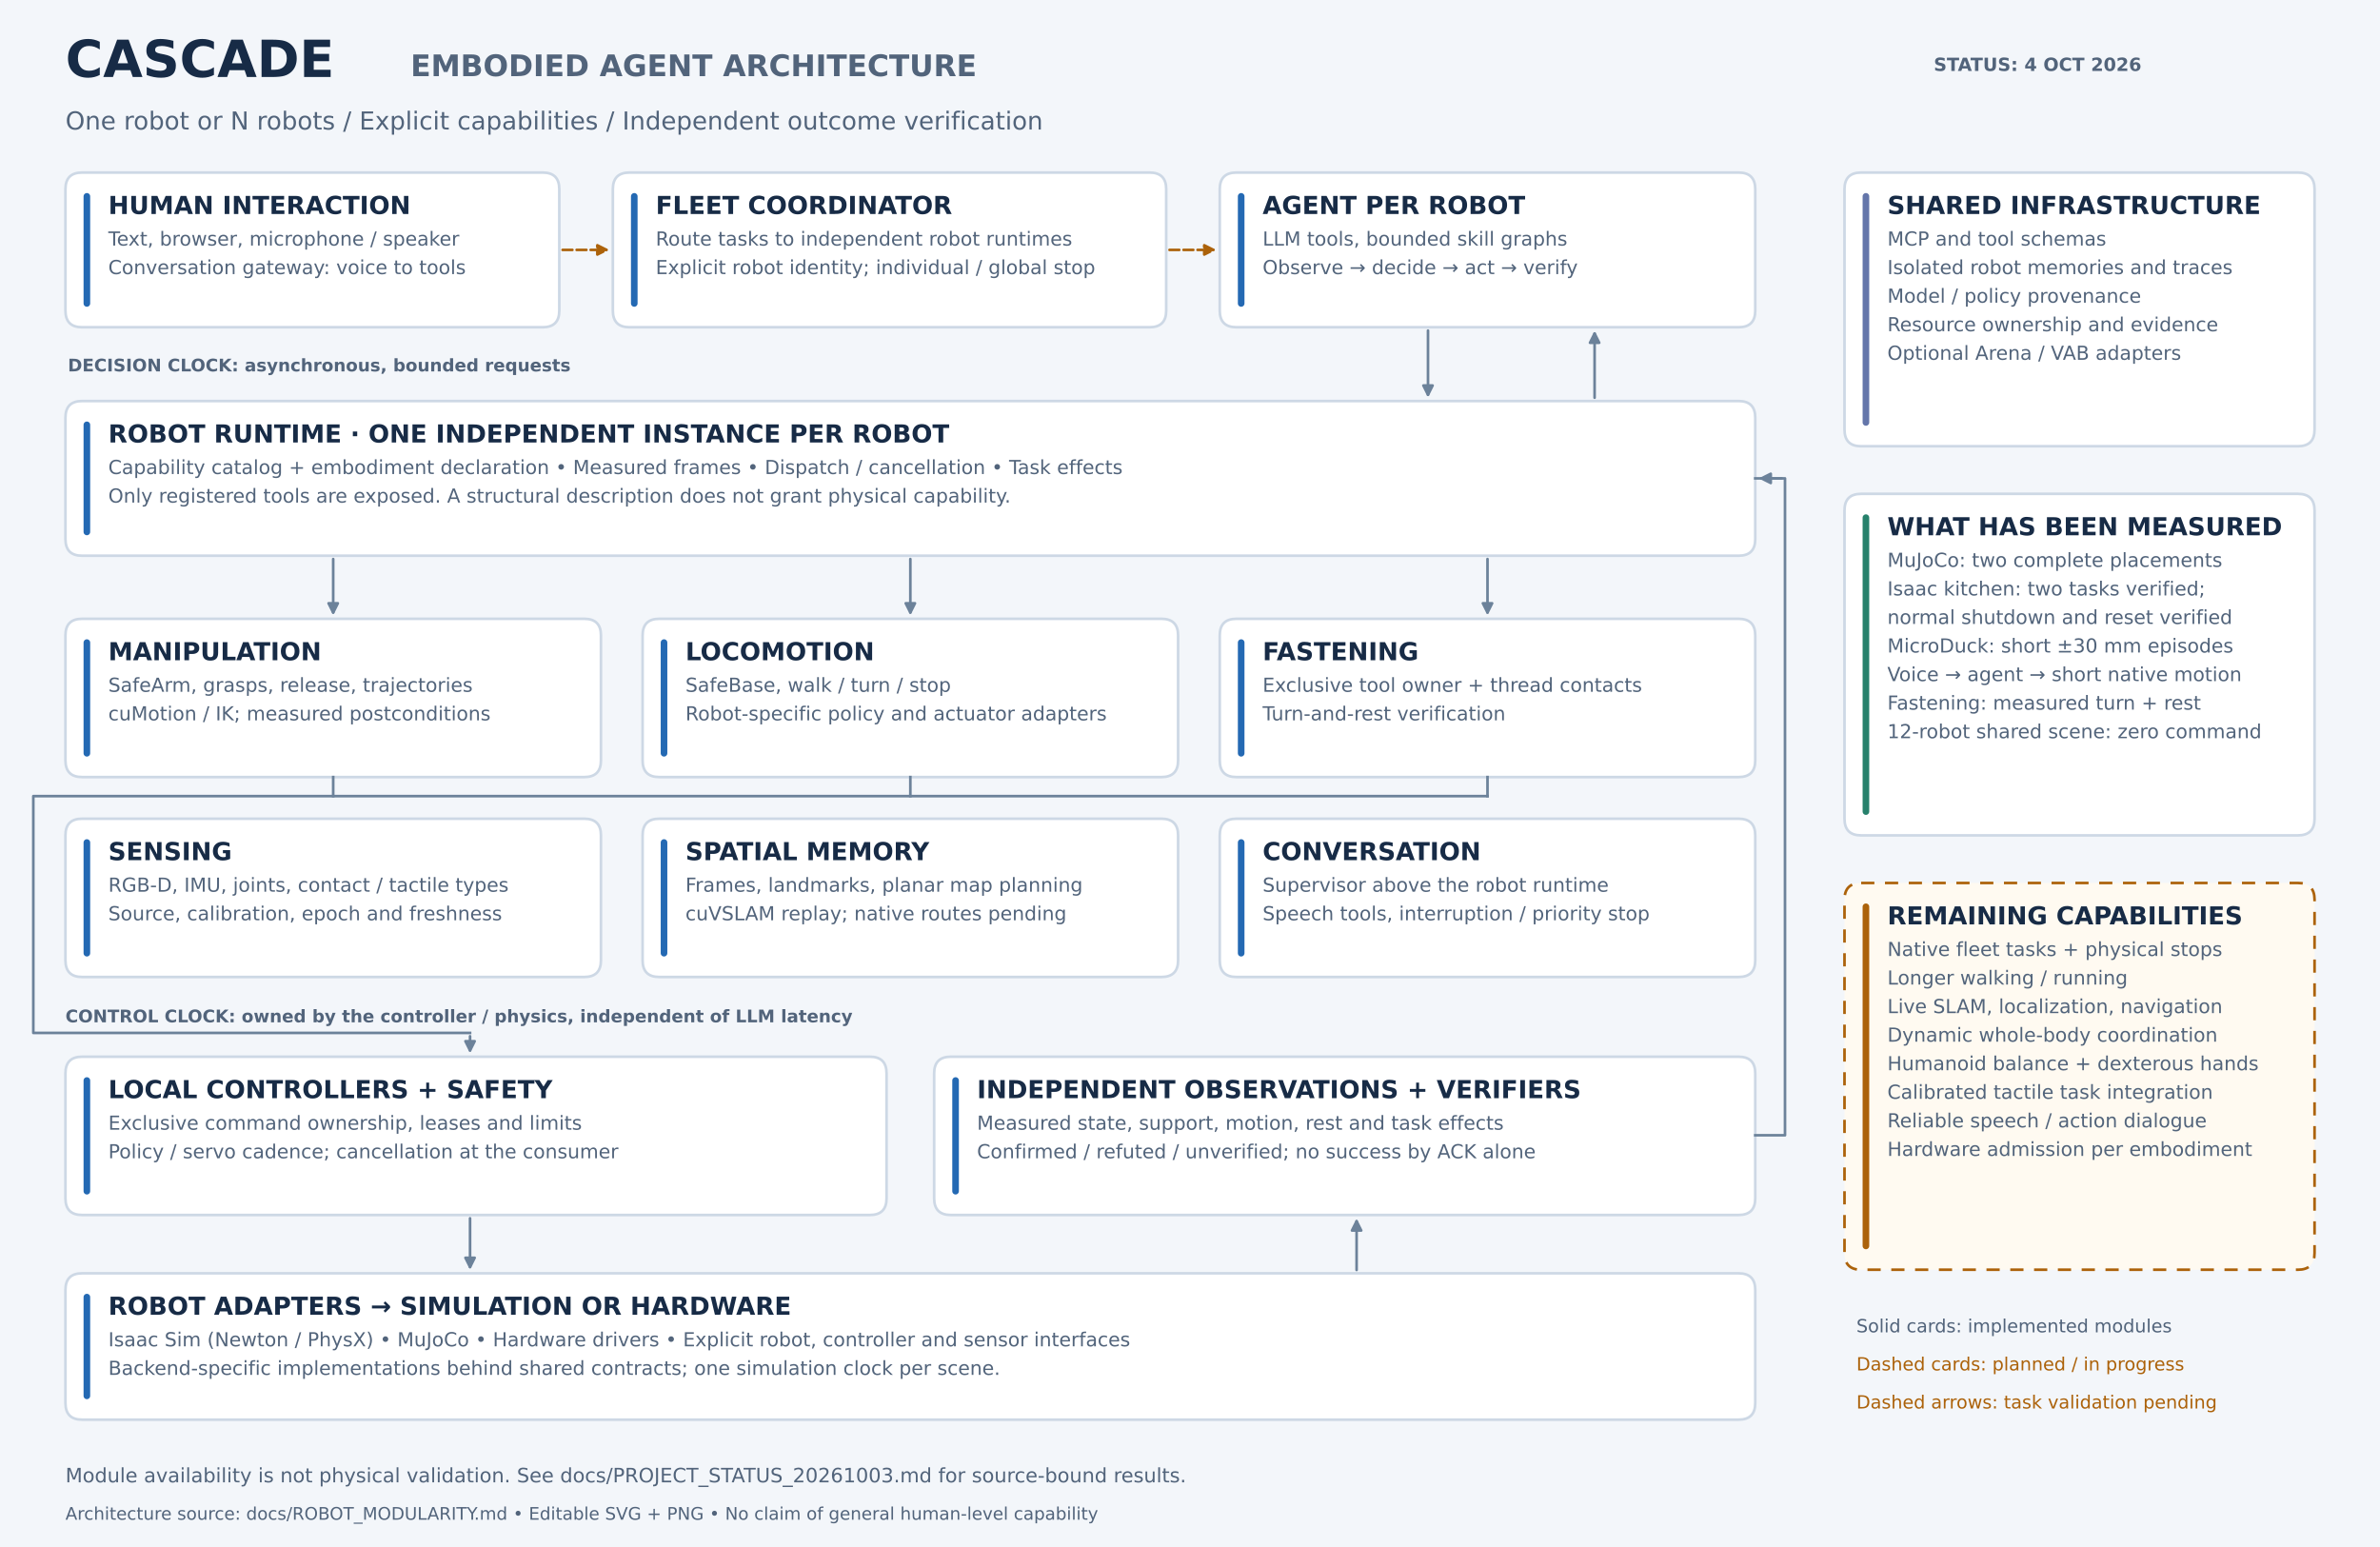
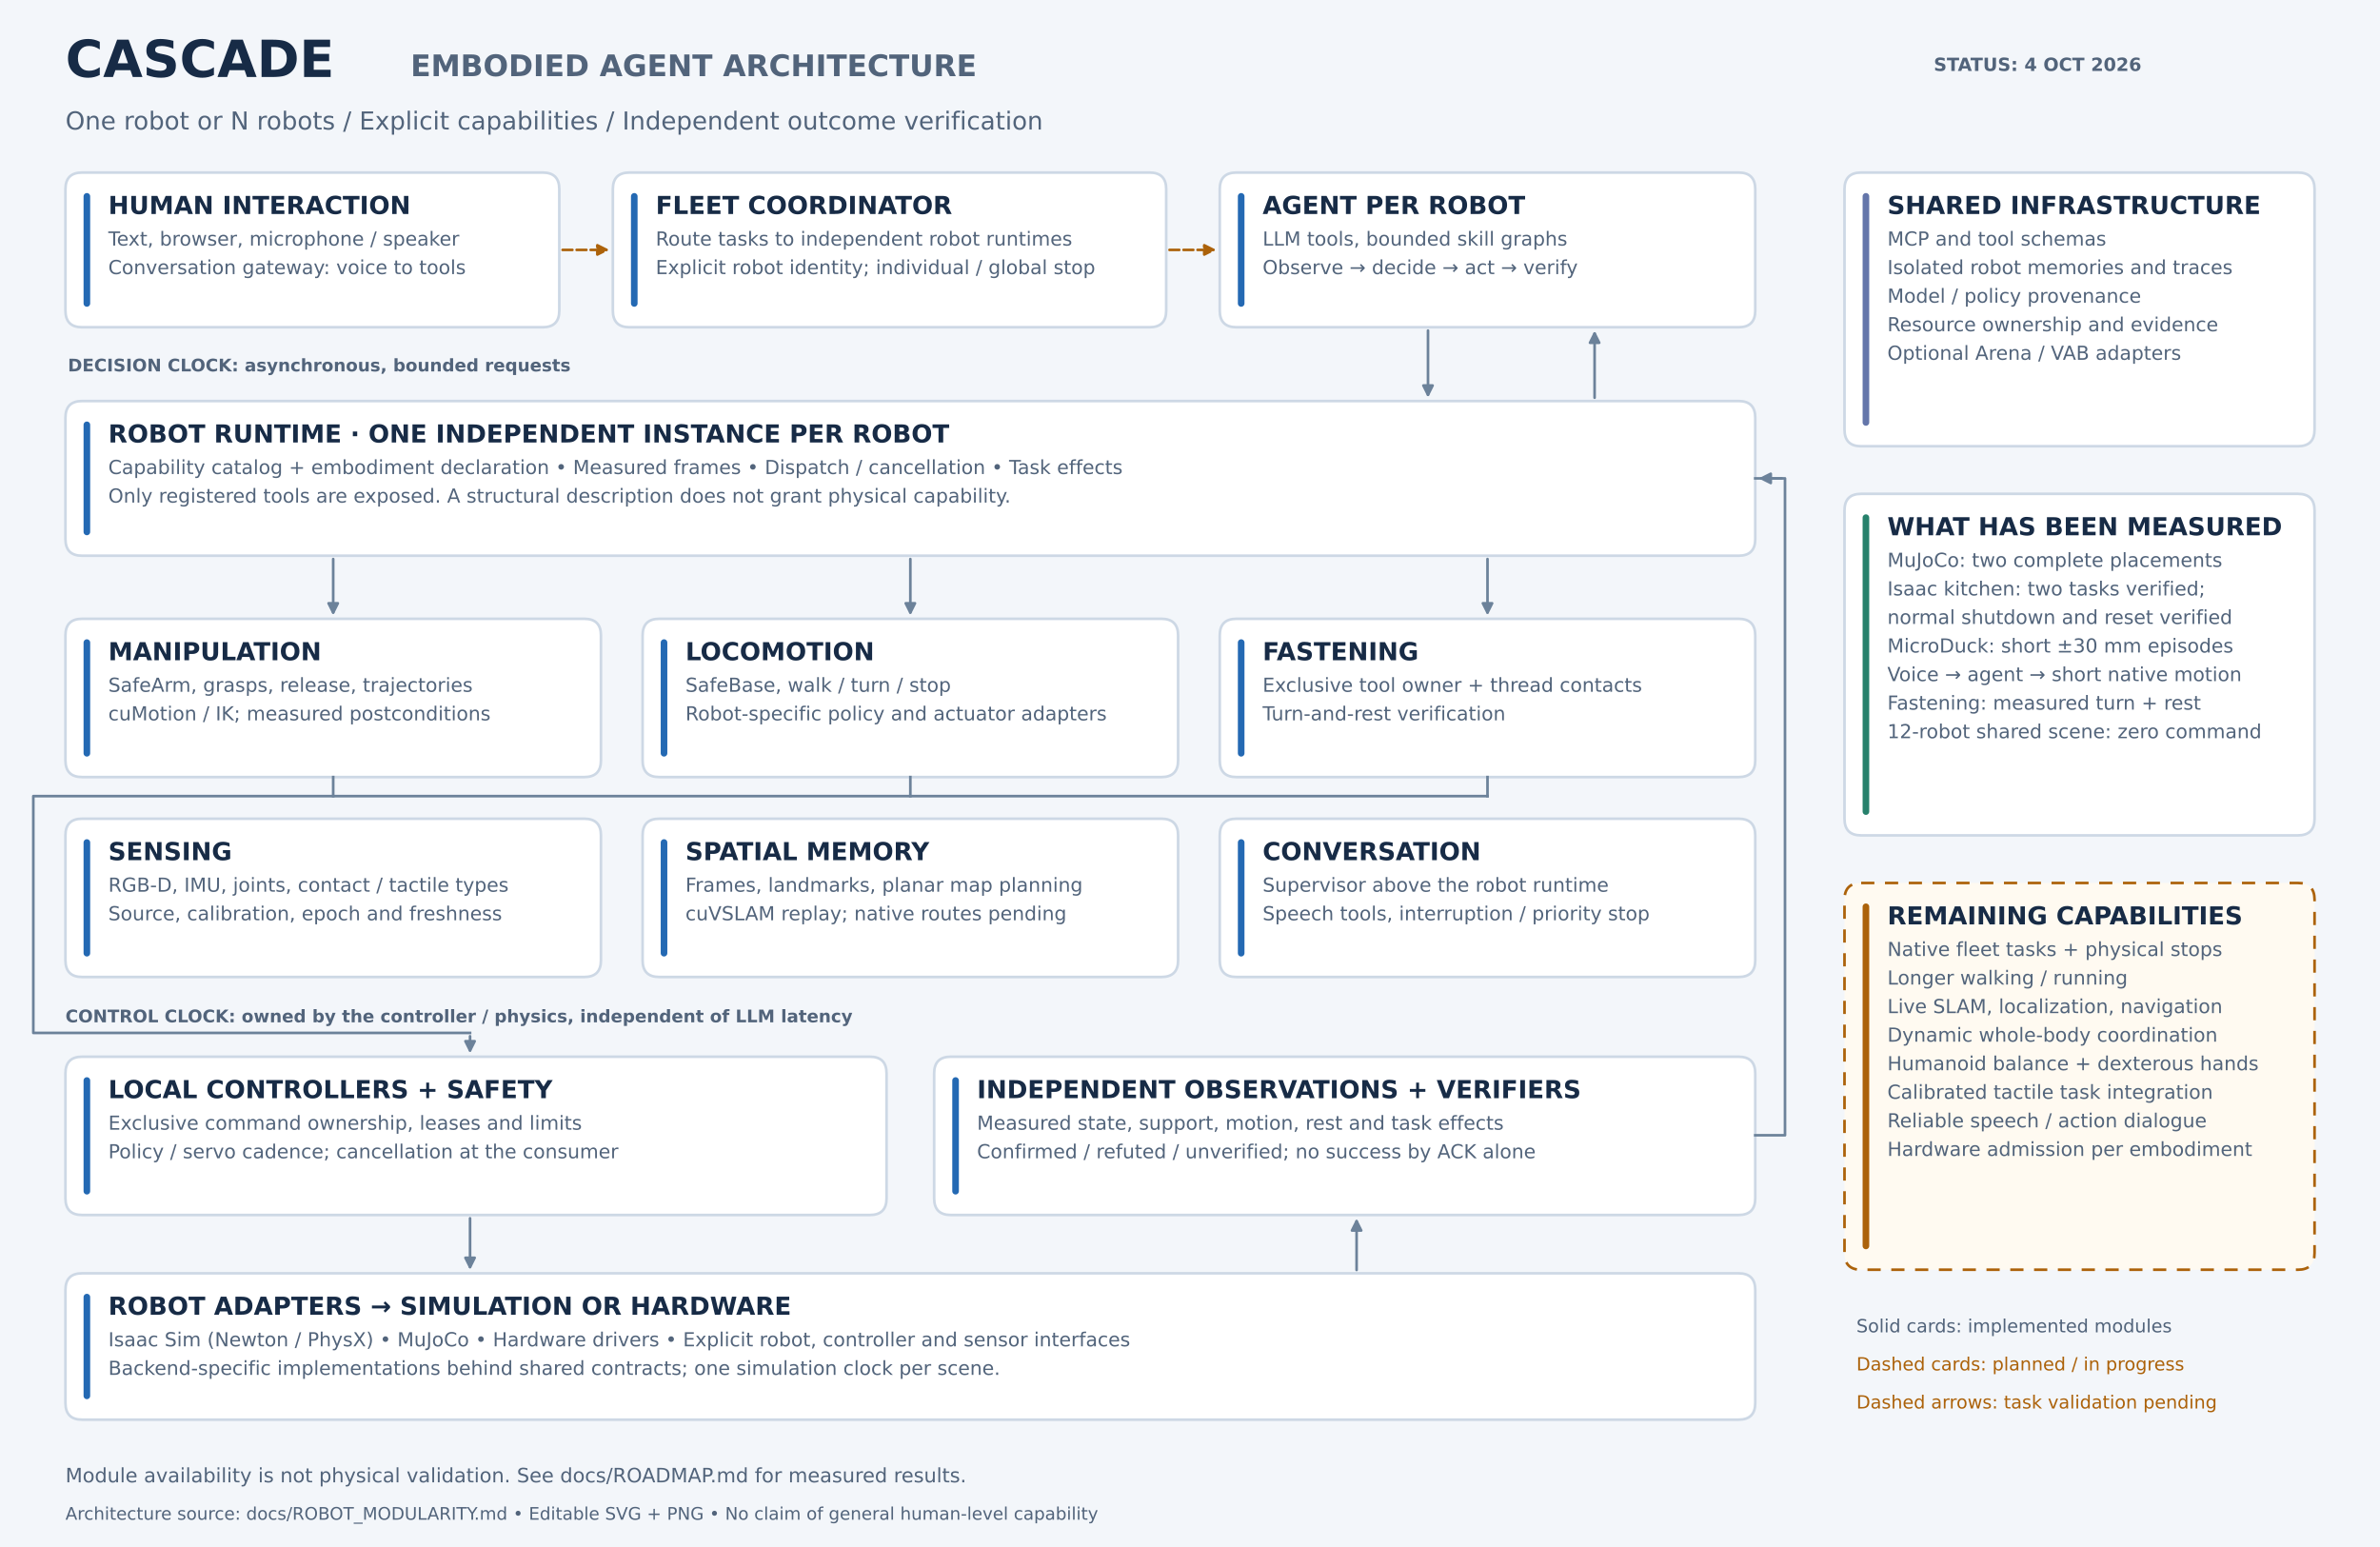
<svg xmlns="http://www.w3.org/2000/svg" width="1440pt" height="936pt" viewBox="0 0 1440 936" version="1.1">
  <defs>
    <style type="text/css">*{stroke-linejoin: round; stroke-linecap: butt}</style>
  </defs>
  <g id="figure_1">
    <g id="patch_1">
      <path d="M 0 936  L 1440 936  L 1440 0  L 0 0  z " style="fill: #f3f6fa" />
    </g>
    <g id="axes_1">
      <g id="patch_2">
        <path d="M 49.68 104.4  L 328.32 104.4  Q 338.4 104.4 338.4 114.48  L 338.4 187.92  Q 338.4 198 328.32 198  L 49.68 198  Q 39.6 198 39.6 187.92  L 39.6 114.48  Q 39.6 104.4 49.68 104.4  z " clip-path="url(#p54d9a30ed4)" style="fill: #ffffff; stroke: #cdd8e5; stroke-width: 1.6; stroke-linejoin: miter" />
      </g>
      <g id="patch_3">
        <path d="M 380.88 104.4  L 695.52 104.4  Q 705.6 104.4 705.6 114.48  L 705.6 187.92  Q 705.6 198 695.52 198  L 380.88 198  Q 370.8 198 370.8 187.92  L 370.8 114.48  Q 370.8 104.4 380.88 104.4  z " clip-path="url(#p54d9a30ed4)" style="fill: #ffffff; stroke: #cdd8e5; stroke-width: 1.6; stroke-linejoin: miter" />
      </g>
      <g id="patch_4">
        <path d="M 748.08 104.4  L 1051.92 104.4  Q 1062 104.4 1062 114.48  L 1062 187.92  Q 1062 198 1051.92 198  L 748.08 198  Q 738 198 738 187.92  L 738 114.48  Q 738 104.4 748.08 104.4  z " clip-path="url(#p54d9a30ed4)" style="fill: #ffffff; stroke: #cdd8e5; stroke-width: 1.6; stroke-linejoin: miter" />
      </g>
      <g id="patch_5">
        <path d="M 340.397 151.2  Q 354.598 151.2 367.011 151.2  " clip-path="url(#p54d9a30ed4)" style="fill: none; stroke-dasharray: 5.92,2.56; stroke-dashoffset: 0; stroke: #ac620a; stroke-width: 1.6; stroke-linecap: round" />
        <path d="M 361.411 148.4  L 367.011 151.2  L 361.411 154  z " clip-path="url(#p54d9a30ed4)" style="fill: #ac620a; stroke-dasharray: 5.92,2.56; stroke-dashoffset: 0; stroke: #ac620a; stroke-width: 1.6; stroke-linecap: round" />
      </g>
      <g id="patch_6">
        <path d="M 707.597 151.2  Q 721.798 151.2 734.211 151.2  " clip-path="url(#p54d9a30ed4)" style="fill: none; stroke-dasharray: 5.92,2.56; stroke-dashoffset: 0; stroke: #ac620a; stroke-width: 1.6; stroke-linecap: round" />
        <path d="M 728.611 148.4  L 734.211 151.2  L 728.611 154  z " clip-path="url(#p54d9a30ed4)" style="fill: #ac620a; stroke-dasharray: 5.92,2.56; stroke-dashoffset: 0; stroke: #ac620a; stroke-width: 1.6; stroke-linecap: round" />
      </g>
      <g id="patch_7">
        <path d="M 49.68 242.64  L 1051.92 242.64  Q 1062 242.64 1062 252.72  L 1062 326.16  Q 1062 336.24 1051.92 336.24  L 49.68 336.24  Q 39.6 336.24 39.6 326.16  L 39.6 252.72  Q 39.6 242.64 49.68 242.64  z " clip-path="url(#p54d9a30ed4)" style="fill: #ffffff; stroke: #cdd8e5; stroke-width: 1.6; stroke-linejoin: miter" />
      </g>
      <g id="patch_8">
        <path d="M 864 200.003  Q 864 220.321 864 238.85  " clip-path="url(#p54d9a30ed4)" style="fill: none; stroke: #6c829a; stroke-width: 1.6; stroke-linecap: round" />
        <path d="M 866.8 233.25  L 864 238.85  L 861.2 233.25  z " clip-path="url(#p54d9a30ed4)" style="fill: #6c829a; stroke: #6c829a; stroke-width: 1.6; stroke-linecap: round" />
      </g>
      <g id="patch_9">
        <path d="M 964.8 240.637  Q 964.8 220.319 964.8 201.79  " clip-path="url(#p54d9a30ed4)" style="fill: none; stroke: #6c829a; stroke-width: 1.6; stroke-linecap: round" />
        <path d="M 962 207.39  L 964.8 201.79  L 967.6 207.39  z " clip-path="url(#p54d9a30ed4)" style="fill: #6c829a; stroke: #6c829a; stroke-width: 1.6; stroke-linecap: round" />
      </g>
      <g id="patch_10">
        <path d="M 49.68 374.4  L 353.52 374.4  Q 363.6 374.4 363.6 384.48  L 363.6 460.08  Q 363.6 470.16 353.52 470.16  L 49.68 470.16  Q 39.6 470.16 39.6 460.08  L 39.6 384.48  Q 39.6 374.4 49.68 374.4  z " clip-path="url(#p54d9a30ed4)" style="fill: #ffffff; stroke: #cdd8e5; stroke-width: 1.6; stroke-linejoin: miter" />
      </g>
      <g id="patch_11">
        <path d="M 398.88 374.4  L 702.72 374.4  Q 712.8 374.4 712.8 384.48  L 712.8 460.08  Q 712.8 470.16 702.72 470.16  L 398.88 470.16  Q 388.8 470.16 388.8 460.08  L 388.8 384.48  Q 388.8 374.4 398.88 374.4  z " clip-path="url(#p54d9a30ed4)" style="fill: #ffffff; stroke: #cdd8e5; stroke-width: 1.6; stroke-linejoin: miter" />
      </g>
      <g id="patch_12">
        <path d="M 748.08 374.4  L 1051.92 374.4  Q 1062 374.4 1062 384.48  L 1062 460.08  Q 1062 470.16 1051.92 470.16  L 748.08 470.16  Q 738 470.16 738 460.08  L 738 384.48  Q 738 374.4 748.08 374.4  z " clip-path="url(#p54d9a30ed4)" style="fill: #ffffff; stroke: #cdd8e5; stroke-width: 1.6; stroke-linejoin: miter" />
      </g>
      <g id="patch_13">
        <path d="M 49.68 495.36  L 353.52 495.36  Q 363.6 495.36 363.6 505.44  L 363.6 581.04  Q 363.6 591.12 353.52 591.12  L 49.68 591.12  Q 39.6 591.12 39.6 581.04  L 39.6 505.44  Q 39.6 495.36 49.68 495.36  z " clip-path="url(#p54d9a30ed4)" style="fill: #ffffff; stroke: #cdd8e5; stroke-width: 1.6; stroke-linejoin: miter" />
      </g>
      <g id="patch_14">
        <path d="M 398.88 495.36  L 702.72 495.36  Q 712.8 495.36 712.8 505.44  L 712.8 581.04  Q 712.8 591.12 702.72 591.12  L 398.88 591.12  Q 388.8 591.12 388.8 581.04  L 388.8 505.44  Q 388.8 495.36 398.88 495.36  z " clip-path="url(#p54d9a30ed4)" style="fill: #ffffff; stroke: #cdd8e5; stroke-width: 1.6; stroke-linejoin: miter" />
      </g>
      <g id="patch_15">
        <path d="M 748.08 495.36  L 1051.92 495.36  Q 1062 495.36 1062 505.44  L 1062 581.04  Q 1062 591.12 1051.92 591.12  L 748.08 591.12  Q 738 591.12 738 581.04  L 738 505.44  Q 738 495.36 748.08 495.36  z " clip-path="url(#p54d9a30ed4)" style="fill: #ffffff; stroke: #cdd8e5; stroke-width: 1.6; stroke-linejoin: miter" />
      </g>
      <g id="patch_16">
        <path d="M 201.6 338.238  Q 201.6 355.319 201.6 370.611  " clip-path="url(#p54d9a30ed4)" style="fill: none; stroke: #6c829a; stroke-width: 1.6; stroke-linecap: round" />
        <path d="M 204.4 365.011  L 201.6 370.611  L 198.8 365.011  z " clip-path="url(#p54d9a30ed4)" style="fill: #6c829a; stroke: #6c829a; stroke-width: 1.6; stroke-linecap: round" />
      </g>
      <g id="patch_17">
        <path d="M 550.8 338.238  Q 550.8 355.319 550.8 370.611  " clip-path="url(#p54d9a30ed4)" style="fill: none; stroke: #6c829a; stroke-width: 1.6; stroke-linecap: round" />
        <path d="M 553.6 365.011  L 550.8 370.611  L 548 365.011  z " clip-path="url(#p54d9a30ed4)" style="fill: #6c829a; stroke: #6c829a; stroke-width: 1.6; stroke-linecap: round" />
      </g>
      <g id="patch_18">
        <path d="M 900 338.238  Q 900 355.319 900 370.611  " clip-path="url(#p54d9a30ed4)" style="fill: none; stroke: #6c829a; stroke-width: 1.6; stroke-linecap: round" />
        <path d="M 902.8 365.011  L 900 370.611  L 897.2 365.011  z " clip-path="url(#p54d9a30ed4)" style="fill: #6c829a; stroke: #6c829a; stroke-width: 1.6; stroke-linecap: round" />
      </g>
      <g id="patch_19">
        <path d="M 49.68 639.36  L 526.32 639.36  Q 536.4 639.36 536.4 649.44  L 536.4 725.04  Q 536.4 735.12 526.32 735.12  L 49.68 735.12  Q 39.6 735.12 39.6 725.04  L 39.6 649.44  Q 39.6 639.36 49.68 639.36  z " clip-path="url(#p54d9a30ed4)" style="fill: #ffffff; stroke: #cdd8e5; stroke-width: 1.6; stroke-linejoin: miter" />
      </g>
      <g id="patch_20">
        <path d="M 575.28 639.36  L 1051.92 639.36  Q 1062 639.36 1062 649.44  L 1062 725.04  Q 1062 735.12 1051.92 735.12  L 575.28 735.12  Q 565.2 735.12 565.2 725.04  L 565.2 649.44  Q 565.2 639.36 575.28 639.36  z " clip-path="url(#p54d9a30ed4)" style="fill: #ffffff; stroke: #cdd8e5; stroke-width: 1.6; stroke-linejoin: miter" />
      </g>
      <g id="patch_21">
        <path d="M 284.4 626.96  Q 284.4 632.16 284.4 635.57  " clip-path="url(#p54d9a30ed4)" style="fill: none; stroke: #6c829a; stroke-width: 1.6; stroke-linecap: round" />
        <path d="M 287.2 629.97  L 284.4 635.57  L 281.6 629.97  z " clip-path="url(#p54d9a30ed4)" style="fill: #6c829a; stroke: #6c829a; stroke-width: 1.6; stroke-linecap: round" />
      </g>
      <g id="patch_22">
        <path d="M 49.68 770.4  L 1051.92 770.4  Q 1062 770.4 1062 780.48  L 1062 848.88  Q 1062 858.96 1051.92 858.96  L 49.68 858.96  Q 39.6 858.96 39.6 848.88  L 39.6 780.48  Q 39.6 770.4 49.68 770.4  z " clip-path="url(#p54d9a30ed4)" style="fill: #ffffff; stroke: #cdd8e5; stroke-width: 1.6; stroke-linejoin: miter" />
      </g>
      <g id="patch_23">
        <path d="M 284.4 737.123  Q 284.4 752.76 284.4 766.608  " clip-path="url(#p54d9a30ed4)" style="fill: none; stroke: #6c829a; stroke-width: 1.6; stroke-linecap: round" />
        <path d="M 287.2 761.008  L 284.4 766.608  L 281.6 761.008  z " clip-path="url(#p54d9a30ed4)" style="fill: #6c829a; stroke: #6c829a; stroke-width: 1.6; stroke-linecap: round" />
      </g>
      <g id="patch_24">
        <path d="M 820.8 768.397  Q 820.8 752.76 820.8 738.912  " clip-path="url(#p54d9a30ed4)" style="fill: none; stroke: #6c829a; stroke-width: 1.6; stroke-linecap: round" />
        <path d="M 818 744.512  L 820.8 738.912  L 823.6 744.512  z " clip-path="url(#p54d9a30ed4)" style="fill: #6c829a; stroke: #6c829a; stroke-width: 1.6; stroke-linecap: round" />
      </g>
      <g id="patch_25">
        <path d="M 1078 289.44  Q 1070.998 289.44 1065.785 289.44  " clip-path="url(#p54d9a30ed4)" style="fill: none; stroke: #6c829a; stroke-width: 1.6; stroke-linecap: round" />
        <path d="M 1071.385 292.24  L 1065.785 289.44  L 1071.385 286.64  z " clip-path="url(#p54d9a30ed4)" style="fill: #6c829a; stroke: #6c829a; stroke-width: 1.6; stroke-linecap: round" />
      </g>
      <g id="patch_26">
        <path d="M 1126.08 104.4  L 1390.32 104.4  Q 1400.4 104.4 1400.4 114.48  L 1400.4 259.92  Q 1400.4 270 1390.32 270  L 1126.08 270  Q 1116 270 1116 259.92  L 1116 114.48  Q 1116 104.4 1126.08 104.4  z " clip-path="url(#p54d9a30ed4)" style="fill: #ffffff; stroke: #cdd8e5; stroke-width: 1.6; stroke-linejoin: miter" />
      </g>
      <g id="patch_27">
        <path d="M 1126.08 298.8  L 1390.32 298.8  Q 1400.4 298.8 1400.4 308.88  L 1400.4 495.36  Q 1400.4 505.44 1390.32 505.44  L 1126.08 505.44  Q 1116 505.44 1116 495.36  L 1116 308.88  Q 1116 298.8 1126.08 298.8  z " clip-path="url(#p54d9a30ed4)" style="fill: #ffffff; stroke: #cdd8e5; stroke-width: 1.6; stroke-linejoin: miter" />
      </g>
      <g id="patch_28">
        <path d="M 1126.08 534.24  L 1390.32 534.24  Q 1400.4 534.24 1400.4 544.32  L 1400.4 758.16  Q 1400.4 768.24 1390.32 768.24  L 1126.08 768.24  Q 1116 768.24 1116 758.16  L 1116 544.32  Q 1116 534.24 1126.08 534.24  z " clip-path="url(#p54d9a30ed4)" style="fill: #fffaf1; stroke-dasharray: 8,6.4; stroke-dashoffset: 0; stroke: #ac620a; stroke-width: 1.6; stroke-linejoin: miter" />
      </g>
      <g id="line2d_1">
        <path d="M 52.56 118.8  L 52.56 183.6  " clip-path="url(#p54d9a30ed4)" style="fill: none; stroke: #2469b3; stroke-width: 4; stroke-linecap: round" />
      </g>
      <g id="line2d_2">
        <path d="M 383.76 118.8  L 383.76 183.6  " clip-path="url(#p54d9a30ed4)" style="fill: none; stroke: #2469b3; stroke-width: 4; stroke-linecap: round" />
      </g>
      <g id="line2d_3">
        <path d="M 750.96 118.8  L 750.96 183.6  " clip-path="url(#p54d9a30ed4)" style="fill: none; stroke: #2469b3; stroke-width: 4; stroke-linecap: round" />
      </g>
      <g id="line2d_4">
        <path d="M 52.56 257.04  L 52.56 321.84  " clip-path="url(#p54d9a30ed4)" style="fill: none; stroke: #2469b3; stroke-width: 4; stroke-linecap: round" />
      </g>
      <g id="line2d_5">
        <path d="M 52.56 388.8  L 52.56 455.76  " clip-path="url(#p54d9a30ed4)" style="fill: none; stroke: #2469b3; stroke-width: 4; stroke-linecap: round" />
      </g>
      <g id="line2d_6">
        <path d="M 401.76 388.8  L 401.76 455.76  " clip-path="url(#p54d9a30ed4)" style="fill: none; stroke: #2469b3; stroke-width: 4; stroke-linecap: round" />
      </g>
      <g id="line2d_7">
        <path d="M 750.96 388.8  L 750.96 455.76  " clip-path="url(#p54d9a30ed4)" style="fill: none; stroke: #2469b3; stroke-width: 4; stroke-linecap: round" />
      </g>
      <g id="line2d_8">
        <path d="M 52.56 509.76  L 52.56 576.72  " clip-path="url(#p54d9a30ed4)" style="fill: none; stroke: #2469b3; stroke-width: 4; stroke-linecap: round" />
      </g>
      <g id="line2d_9">
        <path d="M 401.76 509.76  L 401.76 576.72  " clip-path="url(#p54d9a30ed4)" style="fill: none; stroke: #2469b3; stroke-width: 4; stroke-linecap: round" />
      </g>
      <g id="line2d_10">
        <path d="M 750.96 509.76  L 750.96 576.72  " clip-path="url(#p54d9a30ed4)" style="fill: none; stroke: #2469b3; stroke-width: 4; stroke-linecap: round" />
      </g>
      <g id="line2d_11">
        <path d="M 52.56 653.76  L 52.56 720.72  " clip-path="url(#p54d9a30ed4)" style="fill: none; stroke: #2469b3; stroke-width: 4; stroke-linecap: round" />
      </g>
      <g id="line2d_12">
        <path d="M 578.16 653.76  L 578.16 720.72  " clip-path="url(#p54d9a30ed4)" style="fill: none; stroke: #2469b3; stroke-width: 4; stroke-linecap: round" />
      </g>
      <g id="line2d_13">
        <path d="M 201.6 470.16  L 201.6 481.68  " clip-path="url(#p54d9a30ed4)" style="fill: none; stroke: #6c829a; stroke-width: 1.6; stroke-linecap: square" />
      </g>
      <g id="line2d_14">
        <path d="M 550.8 470.16  L 550.8 481.68  " clip-path="url(#p54d9a30ed4)" style="fill: none; stroke: #6c829a; stroke-width: 1.6; stroke-linecap: square" />
      </g>
      <g id="line2d_15">
        <path d="M 900 470.16  L 900 481.68  " clip-path="url(#p54d9a30ed4)" style="fill: none; stroke: #6c829a; stroke-width: 1.6; stroke-linecap: square" />
      </g>
      <g id="line2d_16">
        <path d="M 900 481.68  L 20.16 481.68  L 20.16 624.96  L 284.4 624.96  " clip-path="url(#p54d9a30ed4)" style="fill: none; stroke: #6c829a; stroke-width: 1.6; stroke-linecap: square" />
      </g>
      <g id="line2d_17">
        <path d="M 52.56 784.8  L 52.56 844.56  " clip-path="url(#p54d9a30ed4)" style="fill: none; stroke: #2469b3; stroke-width: 4; stroke-linecap: round" />
      </g>
      <g id="line2d_18">
        <path d="M 1062 686.88  L 1080 686.88  L 1080 289.44  L 1062 289.44  " clip-path="url(#p54d9a30ed4)" style="fill: none; stroke: #6c829a; stroke-width: 1.6; stroke-linecap: square" />
      </g>
      <g id="line2d_19">
        <path d="M 1128.96 118.8  L 1128.96 255.6  " clip-path="url(#p54d9a30ed4)" style="fill: none; stroke: #6476aa; stroke-width: 4; stroke-linecap: round" />
      </g>
      <g id="line2d_20">
        <path d="M 1128.96 313.2  L 1128.96 491.04  " clip-path="url(#p54d9a30ed4)" style="fill: none; stroke: #27816c; stroke-width: 4; stroke-linecap: round" />
      </g>
      <g id="line2d_21">
        <path d="M 1128.96 548.64  L 1128.96 753.84  " clip-path="url(#p54d9a30ed4)" style="fill: none; stroke: #ac620a; stroke-width: 4; stroke-linecap: round" />
      </g>
      <g id="text_1">
        <text style="font-weight: 700; font-size: 31px; font-family: 'DejaVu Sans'; text-anchor: start; fill: #172b46" x="39.6" y="46.593" transform="rotate(-0 39.6 46.59273)">CASCADE</text>
      </g>
      <g id="text_2">
        <text style="font-weight: 700; font-size: 18px; font-family: 'DejaVu Sans'; text-anchor: start; fill: #52647b" x="248.4" y="46.076" transform="rotate(-0 248.4 46.07578)">EMBODIED AGENT ARCHITECTURE</text>
      </g>
      <g id="text_3">
        <text style="font-size: 15px; font-family: 'DejaVu Sans'; text-anchor: start; fill: #52647b" x="39.6" y="78.358" transform="rotate(-0 39.6 78.35766)">One robot or N robots  /  Explicit capabilities  /  Independent outcome verification</text>
      </g>
      <g id="text_4">
        <text style="font-weight: 700; font-size: 11px; font-family: 'DejaVu Sans'; text-anchor: start; fill: #52647b" x="1170" y="42.917" transform="rotate(-0 1170 42.91742)">STATUS: 4 OCT 2026</text>
      </g>
      <g id="text_5">
        <text style="font-weight: 700; font-size: 15px; font-family: 'DejaVu Sans'; text-anchor: start; fill: #172b46" x="65.52" y="129.476" transform="rotate(-0 65.52 129.4765)">HUMAN INTERACTION</text>
      </g>
      <g id="text_6">
        <text style="font-size: 11.7px; font-family: 'DejaVu Sans'; text-anchor: start; fill: #52647b" x="65.52" y="148.57" transform="rotate(-0 65.52 148.5702)">Text, browser, microphone / speaker</text>
      </g>
      <g id="text_7">
        <text style="font-size: 11.7px; font-family: 'DejaVu Sans'; text-anchor: start; fill: #52647b" x="65.52" y="165.85" transform="rotate(-0 65.52 165.8502)">Conversation gateway: voice to tools</text>
      </g>
      <g id="text_8">
        <text style="font-weight: 700; font-size: 15px; font-family: 'DejaVu Sans'; text-anchor: start; fill: #172b46" x="396.72" y="129.476" transform="rotate(-0 396.72 129.4765)">FLEET COORDINATOR</text>
      </g>
      <g id="text_9">
        <text style="font-size: 11.7px; font-family: 'DejaVu Sans'; text-anchor: start; fill: #52647b" x="396.72" y="148.57" transform="rotate(-0 396.72 148.5702)">Route tasks to independent robot runtimes</text>
      </g>
      <g id="text_10">
        <text style="font-size: 11.7px; font-family: 'DejaVu Sans'; text-anchor: start; fill: #52647b" x="396.72" y="165.85" transform="rotate(-0 396.72 165.8502)">Explicit robot identity; individual / global stop</text>
      </g>
      <g id="text_11">
        <text style="font-weight: 700; font-size: 15px; font-family: 'DejaVu Sans'; text-anchor: start; fill: #172b46" x="763.92" y="129.476" transform="rotate(-0 763.92 129.4765)">AGENT PER ROBOT</text>
      </g>
      <g id="text_12">
        <text style="font-size: 11.7px; font-family: 'DejaVu Sans'; text-anchor: start; fill: #52647b" x="763.92" y="148.57" transform="rotate(-0 763.92 148.5702)">LLM tools, bounded skill graphs</text>
      </g>
      <g id="text_13">
        <text style="font-size: 11.7px; font-family: 'DejaVu Sans'; text-anchor: start; fill: #52647b" x="763.92" y="165.85" transform="rotate(-0 763.92 165.8502)">Observe → decide → act → verify</text>
      </g>
      <g id="text_14">
        <text style="font-weight: 700; font-size: 10.5px; font-family: 'DejaVu Sans'; text-anchor: start; fill: #52647b" x="41.04" y="224.698" transform="rotate(-0 41.04 224.6984)">DECISION CLOCK: asynchronous, bounded requests</text>
      </g>
      <g id="text_15">
        <text style="font-weight: 700; font-size: 15px; font-family: 'DejaVu Sans'; text-anchor: start; fill: #172b46" x="65.52" y="267.716" transform="rotate(-0 65.52 267.7165)">ROBOT RUNTIME  ·  ONE INDEPENDENT INSTANCE PER ROBOT</text>
      </g>
      <g id="text_16">
        <text style="font-size: 11.7px; font-family: 'DejaVu Sans'; text-anchor: start; fill: #52647b" x="65.52" y="286.81" transform="rotate(-0 65.52 286.8102)">Capability catalog + embodiment declaration  •  Measured frames  •  Dispatch / cancellation  •  Task effects</text>
      </g>
      <g id="text_17">
        <text style="font-size: 11.7px; font-family: 'DejaVu Sans'; text-anchor: start; fill: #52647b" x="65.52" y="304.09" transform="rotate(-0 65.52 304.0902)">Only registered tools are exposed. A structural description does not grant physical capability.</text>
      </g>
      <g id="text_18">
        <text style="font-weight: 700; font-size: 15px; font-family: 'DejaVu Sans'; text-anchor: start; fill: #172b46" x="65.52" y="399.476" transform="rotate(-0 65.52 399.4765)">MANIPULATION</text>
      </g>
      <g id="text_19">
        <text style="font-size: 11.7px; font-family: 'DejaVu Sans'; text-anchor: start; fill: #52647b" x="65.52" y="418.57" transform="rotate(-0 65.52 418.5702)">SafeArm, grasps, release, trajectories</text>
      </g>
      <g id="text_20">
        <text style="font-size: 11.7px; font-family: 'DejaVu Sans'; text-anchor: start; fill: #52647b" x="65.52" y="435.85" transform="rotate(-0 65.52 435.8502)">cuMotion / IK; measured postconditions</text>
      </g>
      <g id="text_21">
        <text style="font-weight: 700; font-size: 15px; font-family: 'DejaVu Sans'; text-anchor: start; fill: #172b46" x="414.72" y="399.476" transform="rotate(-0 414.72 399.4765)">LOCOMOTION</text>
      </g>
      <g id="text_22">
        <text style="font-size: 11.7px; font-family: 'DejaVu Sans'; text-anchor: start; fill: #52647b" x="414.72" y="418.57" transform="rotate(-0 414.72 418.5702)">SafeBase, walk / turn / stop</text>
      </g>
      <g id="text_23">
        <text style="font-size: 11.7px; font-family: 'DejaVu Sans'; text-anchor: start; fill: #52647b" x="414.72" y="435.85" transform="rotate(-0 414.72 435.8502)">Robot-specific policy and actuator adapters</text>
      </g>
      <g id="text_24">
        <text style="font-weight: 700; font-size: 15px; font-family: 'DejaVu Sans'; text-anchor: start; fill: #172b46" x="763.92" y="399.476" transform="rotate(-0 763.92 399.4765)">FASTENING</text>
      </g>
      <g id="text_25">
        <text style="font-size: 11.7px; font-family: 'DejaVu Sans'; text-anchor: start; fill: #52647b" x="763.92" y="418.57" transform="rotate(-0 763.92 418.5702)">Exclusive tool owner + thread contacts</text>
      </g>
      <g id="text_26">
        <text style="font-size: 11.7px; font-family: 'DejaVu Sans'; text-anchor: start; fill: #52647b" x="763.92" y="435.85" transform="rotate(-0 763.92 435.8502)">Turn-and-rest verification</text>
      </g>
      <g id="text_27">
        <text style="font-weight: 700; font-size: 15px; font-family: 'DejaVu Sans'; text-anchor: start; fill: #172b46" x="65.52" y="520.436" transform="rotate(-0 65.52 520.4365)">SENSING</text>
      </g>
      <g id="text_28">
        <text style="font-size: 11.7px; font-family: 'DejaVu Sans'; text-anchor: start; fill: #52647b" x="65.52" y="539.53" transform="rotate(-0 65.52 539.5302)">RGB-D, IMU, joints, contact / tactile types</text>
      </g>
      <g id="text_29">
        <text style="font-size: 11.7px; font-family: 'DejaVu Sans'; text-anchor: start; fill: #52647b" x="65.52" y="556.81" transform="rotate(-0 65.52 556.8102)">Source, calibration, epoch and freshness</text>
      </g>
      <g id="text_30">
        <text style="font-weight: 700; font-size: 15px; font-family: 'DejaVu Sans'; text-anchor: start; fill: #172b46" x="414.72" y="520.436" transform="rotate(-0 414.72 520.4365)">SPATIAL MEMORY</text>
      </g>
      <g id="text_31">
        <text style="font-size: 11.7px; font-family: 'DejaVu Sans'; text-anchor: start; fill: #52647b" x="414.72" y="539.53" transform="rotate(-0 414.72 539.5302)">Frames, landmarks, planar map planning</text>
      </g>
      <g id="text_32">
        <text style="font-size: 11.7px; font-family: 'DejaVu Sans'; text-anchor: start; fill: #52647b" x="414.72" y="556.81" transform="rotate(-0 414.72 556.8102)">cuVSLAM replay; native routes pending</text>
      </g>
      <g id="text_33">
        <text style="font-weight: 700; font-size: 15px; font-family: 'DejaVu Sans'; text-anchor: start; fill: #172b46" x="763.92" y="520.436" transform="rotate(-0 763.92 520.4365)">CONVERSATION</text>
      </g>
      <g id="text_34">
        <text style="font-size: 11.7px; font-family: 'DejaVu Sans'; text-anchor: start; fill: #52647b" x="763.92" y="539.53" transform="rotate(-0 763.92 539.5302)">Supervisor above the robot runtime</text>
      </g>
      <g id="text_35">
        <text style="font-size: 11.7px; font-family: 'DejaVu Sans'; text-anchor: start; fill: #52647b" x="763.92" y="556.81" transform="rotate(-0 763.92 556.8102)">Speech tools, interruption / priority stop</text>
      </g>
      <g id="text_36">
        <text style="font-weight: 700; font-size: 10.5px; font-family: 'DejaVu Sans'; text-anchor: start; fill: #52647b" x="39.6" y="618.538" transform="rotate(-0 39.6 618.5384)">CONTROL CLOCK: owned by the controller / physics, independent of LLM latency</text>
      </g>
      <g id="text_37">
        <text style="font-weight: 700; font-size: 15px; font-family: 'DejaVu Sans'; text-anchor: start; fill: #172b46" x="65.52" y="664.436" transform="rotate(-0 65.52 664.4365)">LOCAL CONTROLLERS + SAFETY</text>
      </g>
      <g id="text_38">
        <text style="font-size: 11.7px; font-family: 'DejaVu Sans'; text-anchor: start; fill: #52647b" x="65.52" y="683.53" transform="rotate(-0 65.52 683.5302)">Exclusive command ownership, leases and limits</text>
      </g>
      <g id="text_39">
        <text style="font-size: 11.7px; font-family: 'DejaVu Sans'; text-anchor: start; fill: #52647b" x="65.52" y="700.81" transform="rotate(-0 65.52 700.8102)">Policy / servo cadence; cancellation at the consumer</text>
      </g>
      <g id="text_40">
        <text style="font-weight: 700; font-size: 15px; font-family: 'DejaVu Sans'; text-anchor: start; fill: #172b46" x="591.12" y="664.436" transform="rotate(-0 591.12 664.4365)">INDEPENDENT OBSERVATIONS + VERIFIERS</text>
      </g>
      <g id="text_41">
        <text style="font-size: 11.7px; font-family: 'DejaVu Sans'; text-anchor: start; fill: #52647b" x="591.12" y="683.53" transform="rotate(-0 591.12 683.5302)">Measured state, support, motion, rest and task effects</text>
      </g>
      <g id="text_42">
        <text style="font-size: 11.7px; font-family: 'DejaVu Sans'; text-anchor: start; fill: #52647b" x="591.12" y="700.81" transform="rotate(-0 591.12 700.8102)">Confirmed / refuted / unverified; no success by ACK alone</text>
      </g>
      <g id="text_43">
        <text style="font-weight: 700; font-size: 15px; font-family: 'DejaVu Sans'; text-anchor: start; fill: #172b46" x="65.52" y="795.476" transform="rotate(-0 65.52 795.4765)">ROBOT ADAPTERS  →  SIMULATION OR HARDWARE</text>
      </g>
      <g id="text_44">
        <text style="font-size: 11.7px; font-family: 'DejaVu Sans'; text-anchor: start; fill: #52647b" x="65.52" y="814.57" transform="rotate(-0 65.52 814.5702)">Isaac Sim (Newton / PhysX)  •  MuJoCo  •  Hardware drivers  •  Explicit robot, controller and sensor interfaces</text>
      </g>
      <g id="text_45">
        <text style="font-size: 11.7px; font-family: 'DejaVu Sans'; text-anchor: start; fill: #52647b" x="65.52" y="831.85" transform="rotate(-0 65.52 831.8502)">Backend-specific implementations behind shared contracts; one simulation clock per scene.</text>
      </g>
      <g id="text_46">
        <text style="font-weight: 700; font-size: 15px; font-family: 'DejaVu Sans'; text-anchor: start; fill: #172b46" x="1141.92" y="129.476" transform="rotate(-0 1141.92 129.4765)">SHARED INFRASTRUCTURE</text>
      </g>
      <g id="text_47">
        <text style="font-size: 11.7px; font-family: 'DejaVu Sans'; text-anchor: start; fill: #52647b" x="1141.92" y="148.57" transform="rotate(-0 1141.92 148.5702)">MCP and tool schemas</text>
      </g>
      <g id="text_48">
        <text style="font-size: 11.7px; font-family: 'DejaVu Sans'; text-anchor: start; fill: #52647b" x="1141.92" y="165.85" transform="rotate(-0 1141.92 165.8502)">Isolated robot memories and traces</text>
      </g>
      <g id="text_49">
        <text style="font-size: 11.7px; font-family: 'DejaVu Sans'; text-anchor: start; fill: #52647b" x="1141.92" y="183.13" transform="rotate(-0 1141.92 183.1302)">Model / policy provenance</text>
      </g>
      <g id="text_50">
        <text style="font-size: 11.7px; font-family: 'DejaVu Sans'; text-anchor: start; fill: #52647b" x="1141.92" y="200.41" transform="rotate(-0 1141.92 200.4102)">Resource ownership and evidence</text>
      </g>
      <g id="text_51">
        <text style="font-size: 11.7px; font-family: 'DejaVu Sans'; text-anchor: start; fill: #52647b" x="1141.92" y="217.69" transform="rotate(-0 1141.92 217.6902)">Optional Arena / VAB adapters</text>
      </g>
      <g id="text_52">
        <text style="font-weight: 700; font-size: 15px; font-family: 'DejaVu Sans'; text-anchor: start; fill: #172b46" x="1141.92" y="323.876" transform="rotate(-0 1141.92 323.8765)">WHAT HAS BEEN MEASURED</text>
      </g>
      <g id="text_53">
        <text style="font-size: 11.7px; font-family: 'DejaVu Sans'; text-anchor: start; fill: #52647b" x="1141.92" y="342.97" transform="rotate(-0 1141.92 342.9702)">MuJoCo: two complete placements</text>
      </g>
      <g id="text_54">
        <text style="font-size: 11.7px; font-family: 'DejaVu Sans'; text-anchor: start; fill: #52647b" x="1141.92" y="360.25" transform="rotate(-0 1141.92 360.2502)">Isaac kitchen: two tasks verified;</text>
      </g>
      <g id="text_55">
        <text style="font-size: 11.7px; font-family: 'DejaVu Sans'; text-anchor: start; fill: #52647b" x="1141.92" y="377.53" transform="rotate(-0 1141.92 377.5302)">normal shutdown and reset verified</text>
      </g>
      <g id="text_56">
        <text style="font-size: 11.7px; font-family: 'DejaVu Sans'; text-anchor: start; fill: #52647b" x="1141.92" y="394.81" transform="rotate(-0 1141.92 394.8102)">MicroDuck: short ±30 mm episodes</text>
      </g>
      <g id="text_57">
        <text style="font-size: 11.7px; font-family: 'DejaVu Sans'; text-anchor: start; fill: #52647b" x="1141.92" y="412.09" transform="rotate(-0 1141.92 412.0902)">Voice → agent → short native motion</text>
      </g>
      <g id="text_58">
        <text style="font-size: 11.7px; font-family: 'DejaVu Sans'; text-anchor: start; fill: #52647b" x="1141.92" y="429.37" transform="rotate(-0 1141.92 429.3702)">Fastening: measured turn + rest</text>
      </g>
      <g id="text_59">
        <text style="font-size: 11.7px; font-family: 'DejaVu Sans'; text-anchor: start; fill: #52647b" x="1141.92" y="446.65" transform="rotate(-0 1141.92 446.6502)">12-robot shared scene: zero command</text>
      </g>
      <g id="text_60">
        <text style="font-weight: 700; font-size: 15px; font-family: 'DejaVu Sans'; text-anchor: start; fill: #172b46" x="1141.92" y="559.316" transform="rotate(-0 1141.92 559.3165)">REMAINING CAPABILITIES</text>
      </g>
      <g id="text_61">
        <text style="font-size: 11.7px; font-family: 'DejaVu Sans'; text-anchor: start; fill: #52647b" x="1141.92" y="578.41" transform="rotate(-0 1141.92 578.4102)">Native fleet tasks + physical stops</text>
      </g>
      <g id="text_62">
        <text style="font-size: 11.7px; font-family: 'DejaVu Sans'; text-anchor: start; fill: #52647b" x="1141.92" y="595.69" transform="rotate(-0 1141.92 595.6902)">Longer walking / running</text>
      </g>
      <g id="text_63">
        <text style="font-size: 11.7px; font-family: 'DejaVu Sans'; text-anchor: start; fill: #52647b" x="1141.92" y="612.97" transform="rotate(-0 1141.92 612.9702)">Live SLAM, localization, navigation</text>
      </g>
      <g id="text_64">
        <text style="font-size: 11.7px; font-family: 'DejaVu Sans'; text-anchor: start; fill: #52647b" x="1141.92" y="630.25" transform="rotate(-0 1141.92 630.2502)">Dynamic whole-body coordination</text>
      </g>
      <g id="text_65">
        <text style="font-size: 11.7px; font-family: 'DejaVu Sans'; text-anchor: start; fill: #52647b" x="1141.92" y="647.53" transform="rotate(-0 1141.92 647.5302)">Humanoid balance + dexterous hands</text>
      </g>
      <g id="text_66">
        <text style="font-size: 11.7px; font-family: 'DejaVu Sans'; text-anchor: start; fill: #52647b" x="1141.92" y="664.81" transform="rotate(-0 1141.92 664.8102)">Calibrated tactile task integration</text>
      </g>
      <g id="text_67">
        <text style="font-size: 11.7px; font-family: 'DejaVu Sans'; text-anchor: start; fill: #52647b" x="1141.92" y="682.09" transform="rotate(-0 1141.92 682.0902)">Reliable speech / action dialogue</text>
      </g>
      <g id="text_68">
        <text style="font-size: 11.7px; font-family: 'DejaVu Sans'; text-anchor: start; fill: #52647b" x="1141.92" y="699.37" transform="rotate(-0 1141.92 699.3702)">Hardware admission per embodiment</text>
      </g>
      <g id="text_69">
        <text style="font-size: 11px; font-family: 'DejaVu Sans'; text-anchor: start; fill: #52647b" x="1123.2" y="806.118" transform="rotate(-0 1123.2 806.1183)">Solid cards: implemented modules</text>
      </g>
      <g id="text_70">
        <text style="font-size: 11px; font-family: 'DejaVu Sans'; text-anchor: start; fill: #ac620a" x="1123.2" y="829.158" transform="rotate(-0 1123.2 829.1583)">Dashed cards: planned / in progress</text>
      </g>
      <g id="text_71">
        <text style="font-size: 11px; font-family: 'DejaVu Sans'; text-anchor: start; fill: #ac620a" x="1123.2" y="852.198" transform="rotate(-0 1123.2 852.1983)">Dashed arrows: task validation pending</text>
      </g>
      <g id="text_72">
-         <text style="font-size: 12px; font-family: 'DejaVu Sans'; text-anchor: start; fill: #52647b" x="39.6" y="896.878" transform="rotate(-0 39.6 896.8781)">Module availability is not physical validation. See docs/PROJECT_STATUS_20261003.md for source-bound results.</text>
+         <text style="font-size: 12px; font-family: 'DejaVu Sans'; text-anchor: start; fill: #52647b" x="39.6" y="896.878" transform="rotate(-0 39.6 896.8781)">Module availability is not physical validation. See docs/ROADMAP.md for measured results.</text>
      </g>
      <g id="text_73">
        <text style="font-size: 10.5px; font-family: 'DejaVu Sans'; text-anchor: start; fill: #52647b" x="39.6" y="919.498" transform="rotate(-0 39.6 919.4984)">Architecture source: docs/ROBOT_MODULARITY.md  •  Editable SVG + PNG  •  No claim of general human-level capability</text>
      </g>
    </g>
  </g>
  <defs>
    <clipPath id="p54d9a30ed4">
      <rect x="0" y="0" width="1440" height="936" />
    </clipPath>
  </defs>
</svg>
